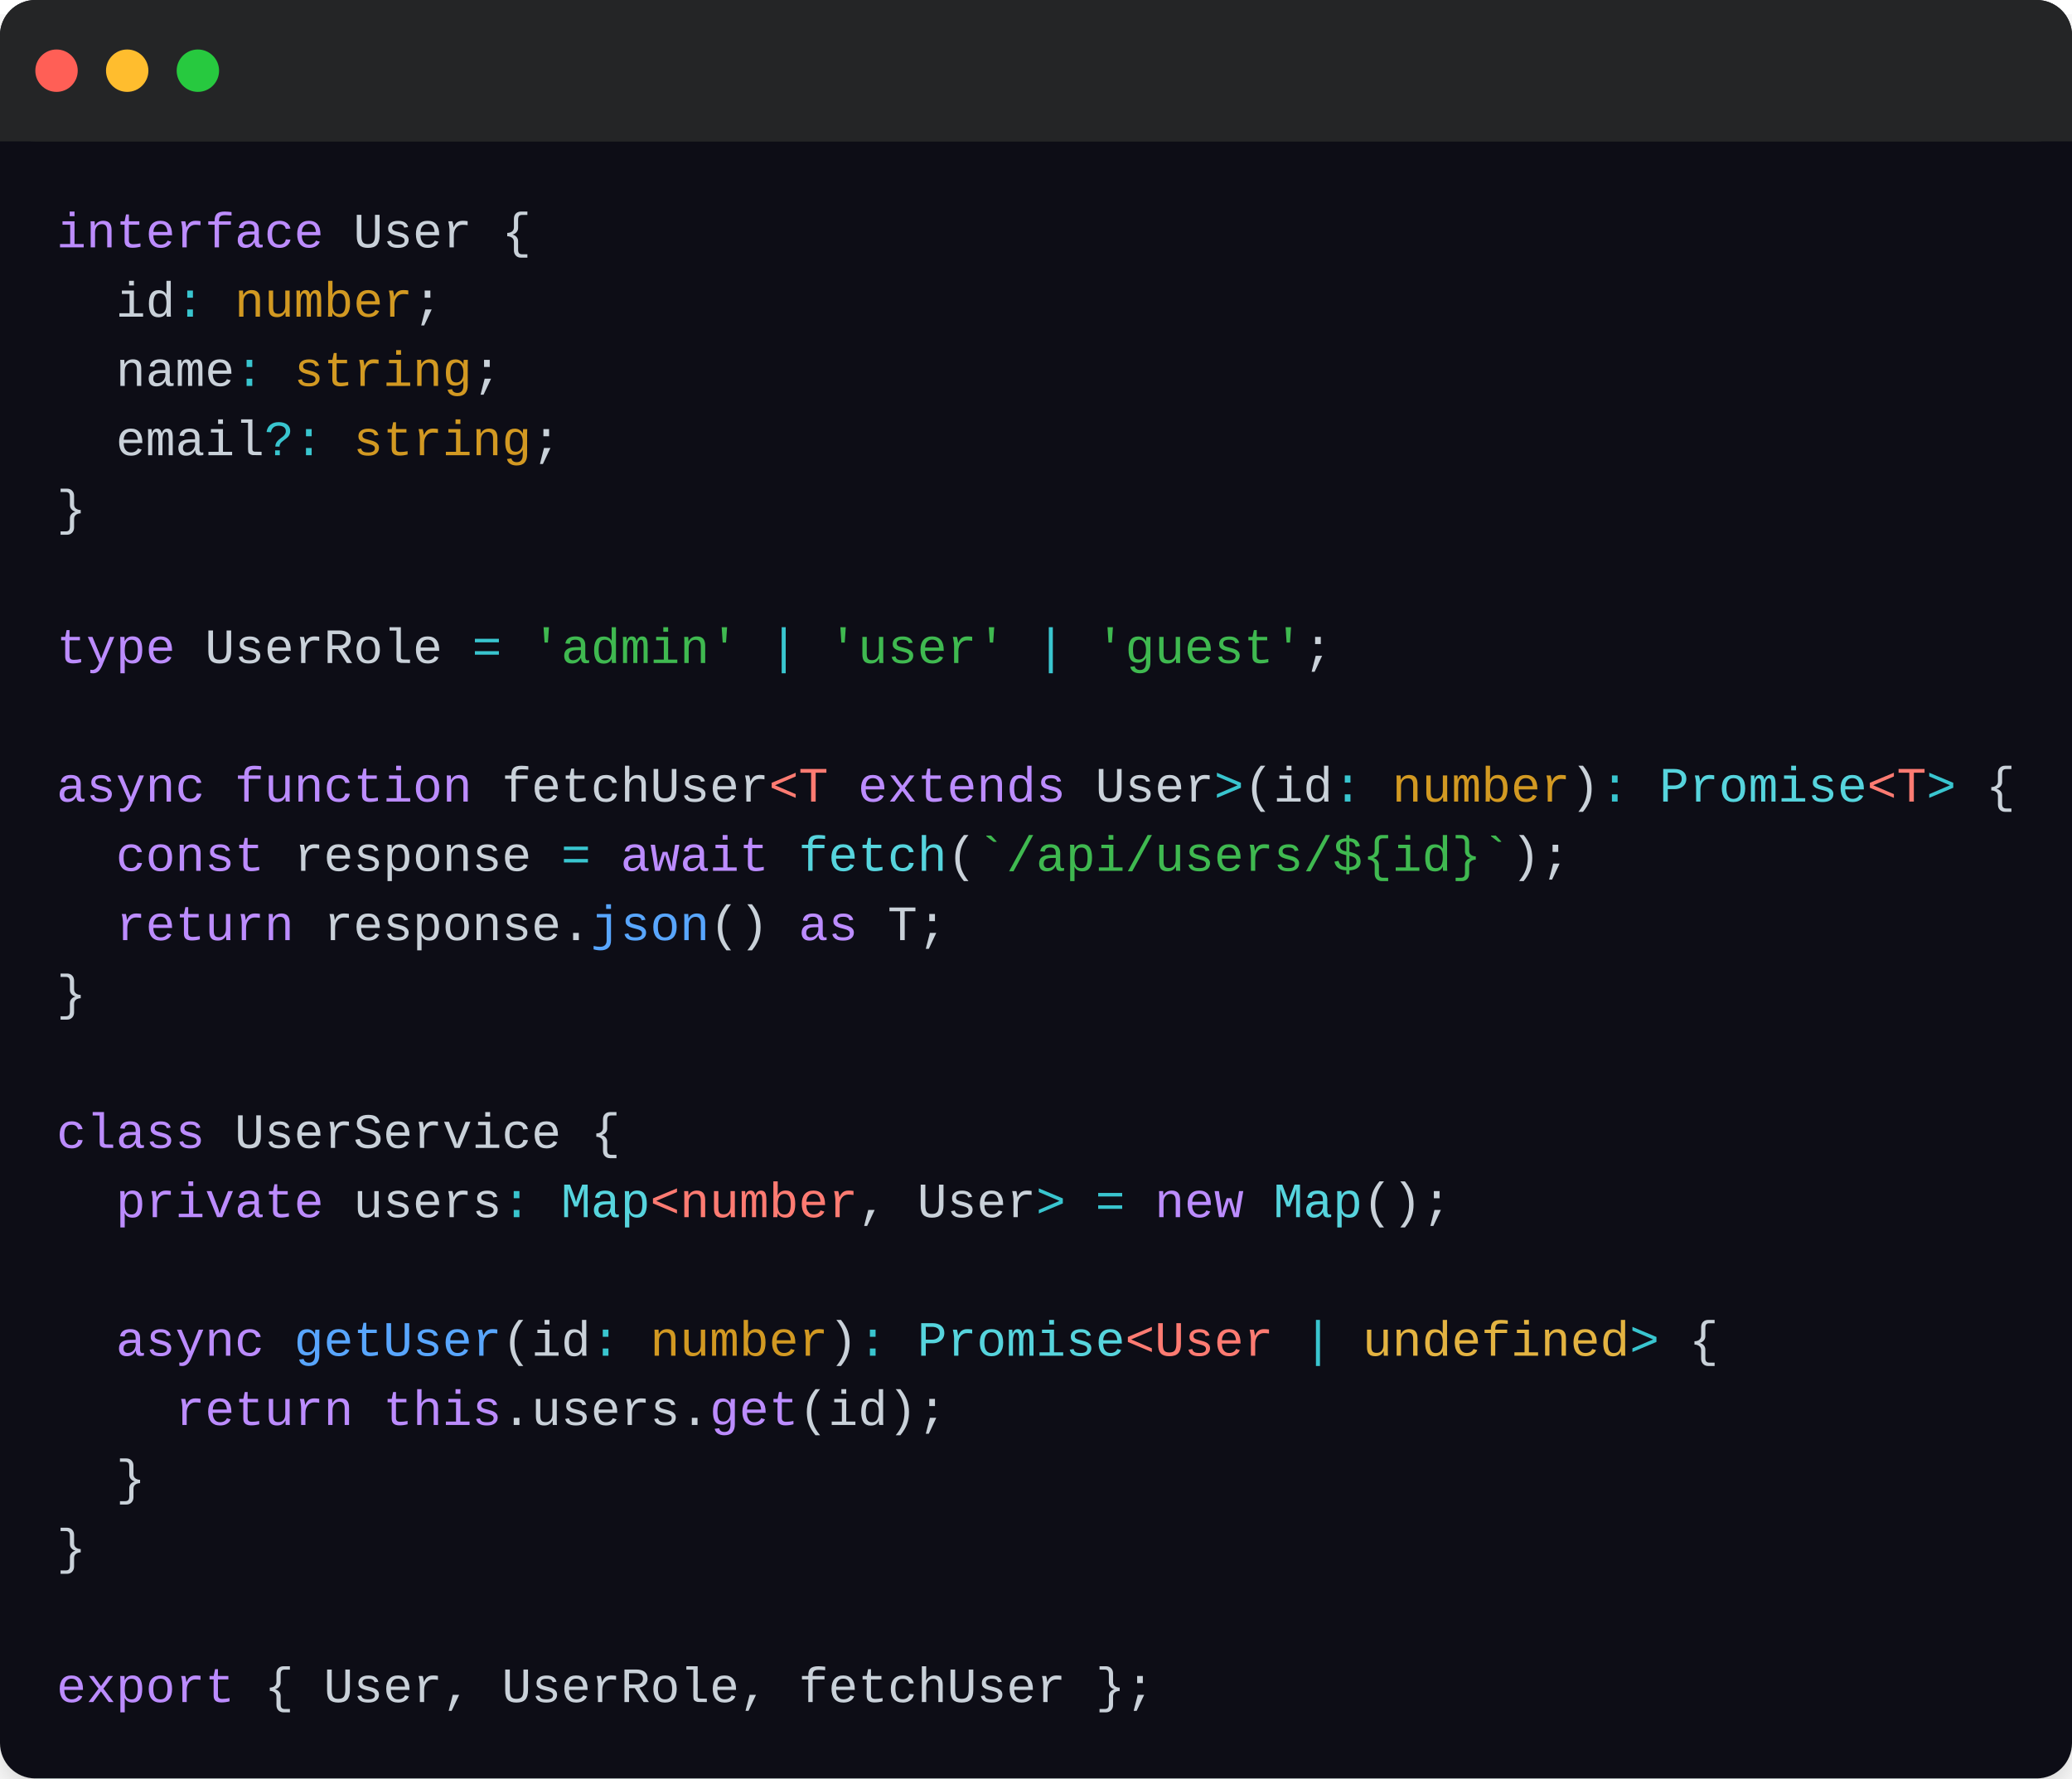
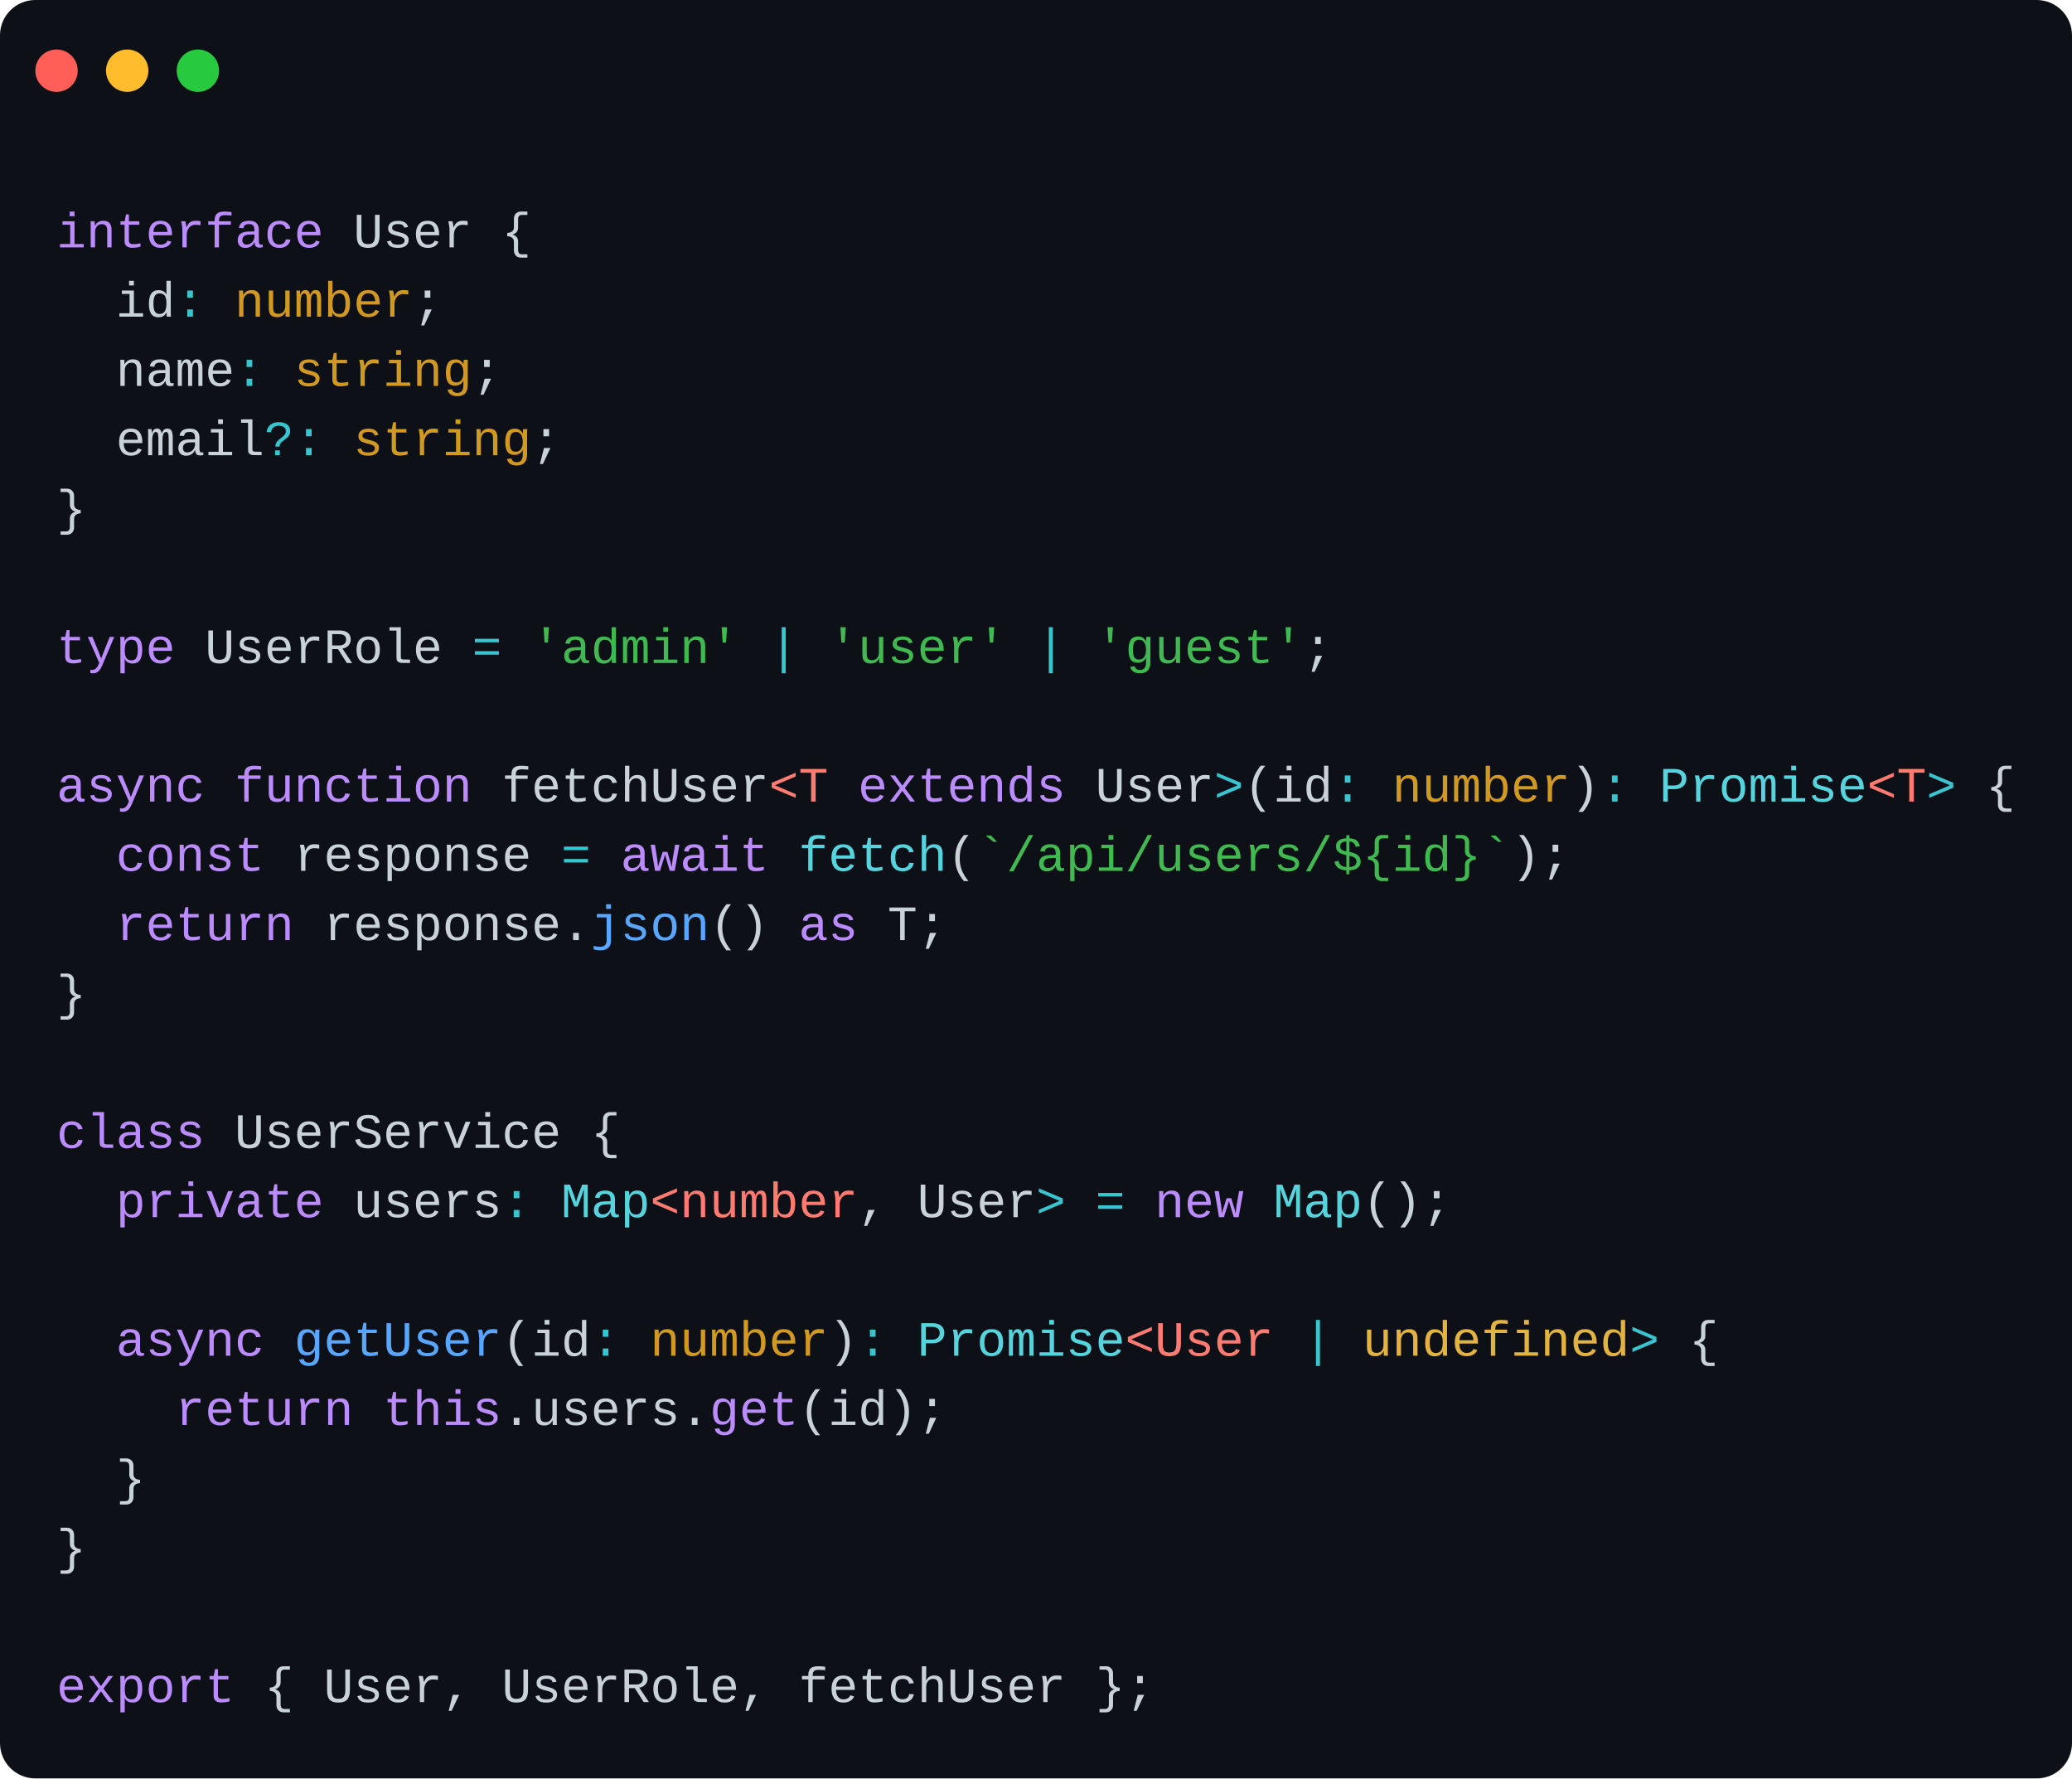
<svg xmlns="http://www.w3.org/2000/svg" viewBox="0 0 586.4 503.2" width="586.4" height="503.2">
-   <defs>
-     <filter id="shadow" x="-10%" y="-10%" width="120%" height="120%">
-       <feDropShadow dx="0" dy="4" stdDeviation="8" flood-opacity="0.3" />
-     </filter>
-   </defs>
-   <rect x="0" y="0" width="586.4" height="503.2" fill="#0d1117" rx="10" ry="10" filter="url(#shadow)" />
+   <rect x="0" y="0" width="586.4" height="503.2" fill="#0d1117" rx="10" ry="10" />
  <g class="title-bar">
-     <rect x="0" y="0" width="586.4" height="40" fill="#242526" rx="10" ry="10" />
-     <rect x="0" y="30" width="586.4" height="10" fill="#242526" />
    <circle cx="16" cy="20" r="6" fill="#ff5f56" />
    <circle cx="36" cy="20" r="6" fill="#ffbd2e" />
    <circle cx="56" cy="20" r="6" fill="#27c93f" />
  </g>
  <g class="text">
    <text y="70" font-family="'SF Mono', 'Monaco', 'Menlo', 'Ubuntu Mono', 'Consolas', 'Courier New', monospace" font-size="14" xml:space="preserve">
      <tspan x="16" fill="#bc8cff">interface</tspan>
      <tspan x="91.6" fill="#c9d1d9"> User {</tspan>
    </text>
    <text y="89.6" font-family="'SF Mono', 'Monaco', 'Menlo', 'Ubuntu Mono', 'Consolas', 'Courier New', monospace" font-size="14" xml:space="preserve">
      <tspan x="16" fill="#c9d1d9">  id</tspan>
      <tspan x="49.6" fill="#39c5cf">:</tspan>
      <tspan x="58" fill="#c9d1d9"> </tspan>
      <tspan x="66.4" fill="#d29922">number</tspan>
      <tspan x="116.8" fill="#c9d1d9">;</tspan>
    </text>
    <text y="109.2" font-family="'SF Mono', 'Monaco', 'Menlo', 'Ubuntu Mono', 'Consolas', 'Courier New', monospace" font-size="14" xml:space="preserve">
      <tspan x="16" fill="#c9d1d9">  name</tspan>
      <tspan x="66.4" fill="#39c5cf">:</tspan>
      <tspan x="74.8" fill="#c9d1d9"> </tspan>
      <tspan x="83.2" fill="#d29922">string</tspan>
      <tspan x="133.6" fill="#c9d1d9">;</tspan>
    </text>
    <text y="128.8" font-family="'SF Mono', 'Monaco', 'Menlo', 'Ubuntu Mono', 'Consolas', 'Courier New', monospace" font-size="14" xml:space="preserve">
      <tspan x="16" fill="#c9d1d9">  email</tspan>
      <tspan x="74.8" fill="#39c5cf">?:</tspan>
      <tspan x="91.6" fill="#c9d1d9"> </tspan>
      <tspan x="100" fill="#d29922">string</tspan>
      <tspan x="150.4" fill="#c9d1d9">;</tspan>
    </text>
    <text y="148.4" font-family="'SF Mono', 'Monaco', 'Menlo', 'Ubuntu Mono', 'Consolas', 'Courier New', monospace" font-size="14" xml:space="preserve">
      <tspan x="16" fill="#c9d1d9">}</tspan>
    </text>
    <text y="187.6" font-family="'SF Mono', 'Monaco', 'Menlo', 'Ubuntu Mono', 'Consolas', 'Courier New', monospace" font-size="14" xml:space="preserve">
      <tspan x="16" fill="#bc8cff">type</tspan>
      <tspan x="49.6" fill="#c9d1d9"> UserRole </tspan>
      <tspan x="133.6" fill="#39c5cf">=</tspan>
      <tspan x="142" fill="#c9d1d9"> </tspan>
      <tspan x="150.4" fill="#3fb950">'admin'</tspan>
      <tspan x="209.2" fill="#c9d1d9"> </tspan>
      <tspan x="217.6" fill="#39c5cf">|</tspan>
      <tspan x="226" fill="#c9d1d9"> </tspan>
      <tspan x="234.4" fill="#3fb950">'user'</tspan>
      <tspan x="284.8" fill="#c9d1d9"> </tspan>
      <tspan x="293.2" fill="#39c5cf">|</tspan>
      <tspan x="301.6" fill="#c9d1d9"> </tspan>
      <tspan x="310" fill="#3fb950">'guest'</tspan>
      <tspan x="368.8" fill="#c9d1d9">;</tspan>
    </text>
    <text y="226.8" font-family="'SF Mono', 'Monaco', 'Menlo', 'Ubuntu Mono', 'Consolas', 'Courier New', monospace" font-size="14" xml:space="preserve">
      <tspan x="16" fill="#bc8cff">async</tspan>
      <tspan x="58" fill="#c9d1d9"> </tspan>
      <tspan x="66.4" fill="#bc8cff">function</tspan>
      <tspan x="133.6" fill="#c9d1d9"> fetchUser</tspan>
      <tspan x="217.6" fill="#ff7b72">&lt;T</tspan>
      <tspan x="234.4" fill="#c9d1d9"> </tspan>
      <tspan x="242.8" fill="#bc8cff">extends</tspan>
      <tspan x="301.6" fill="#c9d1d9"> User</tspan>
      <tspan x="343.6" fill="#39c5cf">&gt;</tspan>
      <tspan x="352" fill="#c9d1d9">(id</tspan>
      <tspan x="377.2" fill="#39c5cf">:</tspan>
      <tspan x="385.6" fill="#c9d1d9"> </tspan>
      <tspan x="394" fill="#d29922">number</tspan>
      <tspan x="444.4" fill="#c9d1d9">)</tspan>
      <tspan x="452.8" fill="#39c5cf">:</tspan>
      <tspan x="461.2" fill="#c9d1d9"> </tspan>
      <tspan x="469.6" fill="#56d4dd">Promise</tspan>
      <tspan x="528.4" fill="#ff7b72">&lt;T</tspan>
      <tspan x="545.2" fill="#39c5cf">&gt;</tspan>
      <tspan x="553.6" fill="#c9d1d9"> {</tspan>
    </text>
    <text y="246.4" font-family="'SF Mono', 'Monaco', 'Menlo', 'Ubuntu Mono', 'Consolas', 'Courier New', monospace" font-size="14" xml:space="preserve">
      <tspan x="16" fill="#c9d1d9">  </tspan>
      <tspan x="32.8" fill="#bc8cff">const</tspan>
      <tspan x="74.8" fill="#c9d1d9"> response </tspan>
      <tspan x="158.8" fill="#39c5cf">=</tspan>
      <tspan x="167.2" fill="#c9d1d9"> </tspan>
      <tspan x="175.6" fill="#bc8cff">await</tspan>
      <tspan x="217.6" fill="#c9d1d9"> </tspan>
      <tspan x="226" fill="#56d4dd">fetch</tspan>
      <tspan x="268" fill="#c9d1d9">(</tspan>
      <tspan x="276.4" fill="#3fb950">`/api/users/${id}`</tspan>
      <tspan x="427.6" fill="#c9d1d9">);</tspan>
    </text>
    <text y="266" font-family="'SF Mono', 'Monaco', 'Menlo', 'Ubuntu Mono', 'Consolas', 'Courier New', monospace" font-size="14" xml:space="preserve">
      <tspan x="16" fill="#c9d1d9">  </tspan>
      <tspan x="32.8" fill="#bc8cff">return</tspan>
      <tspan x="83.2" fill="#c9d1d9"> response.</tspan>
      <tspan x="167.2" fill="#58a6ff">json</tspan>
      <tspan x="200.8" fill="#c9d1d9">() </tspan>
      <tspan x="226" fill="#bc8cff">as</tspan>
      <tspan x="242.8" fill="#c9d1d9"> T;</tspan>
    </text>
    <text y="285.6" font-family="'SF Mono', 'Monaco', 'Menlo', 'Ubuntu Mono', 'Consolas', 'Courier New', monospace" font-size="14" xml:space="preserve">
      <tspan x="16" fill="#c9d1d9">}</tspan>
    </text>
    <text y="324.8" font-family="'SF Mono', 'Monaco', 'Menlo', 'Ubuntu Mono', 'Consolas', 'Courier New', monospace" font-size="14" xml:space="preserve">
      <tspan x="16" fill="#bc8cff">class</tspan>
      <tspan x="58" fill="#c9d1d9"> UserService {</tspan>
    </text>
    <text y="344.4" font-family="'SF Mono', 'Monaco', 'Menlo', 'Ubuntu Mono', 'Consolas', 'Courier New', monospace" font-size="14" xml:space="preserve">
      <tspan x="16" fill="#c9d1d9">  </tspan>
      <tspan x="32.8" fill="#bc8cff">private</tspan>
      <tspan x="91.6" fill="#c9d1d9"> users</tspan>
      <tspan x="142" fill="#39c5cf">:</tspan>
      <tspan x="150.4" fill="#c9d1d9"> </tspan>
      <tspan x="158.8" fill="#56d4dd">Map</tspan>
      <tspan x="184" fill="#ff7b72">&lt;number</tspan>
      <tspan x="242.8" fill="#c9d1d9">, User</tspan>
      <tspan x="293.2" fill="#39c5cf">&gt;</tspan>
      <tspan x="301.6" fill="#c9d1d9"> </tspan>
      <tspan x="310" fill="#39c5cf">=</tspan>
      <tspan x="318.4" fill="#c9d1d9"> </tspan>
      <tspan x="326.8" fill="#bc8cff">new</tspan>
      <tspan x="352" fill="#c9d1d9"> </tspan>
      <tspan x="360.4" fill="#56d4dd">Map</tspan>
      <tspan x="385.6" fill="#c9d1d9">();</tspan>
    </text>
    <text y="383.6" font-family="'SF Mono', 'Monaco', 'Menlo', 'Ubuntu Mono', 'Consolas', 'Courier New', monospace" font-size="14" xml:space="preserve">
      <tspan x="16" fill="#c9d1d9">  </tspan>
      <tspan x="32.8" fill="#bc8cff">async</tspan>
      <tspan x="74.8" fill="#c9d1d9"> </tspan>
      <tspan x="83.2" fill="#58a6ff">getUser</tspan>
      <tspan x="142" fill="#c9d1d9">(id</tspan>
      <tspan x="167.2" fill="#39c5cf">:</tspan>
      <tspan x="175.6" fill="#c9d1d9"> </tspan>
      <tspan x="184" fill="#d29922">number</tspan>
      <tspan x="234.4" fill="#c9d1d9">)</tspan>
      <tspan x="242.8" fill="#39c5cf">:</tspan>
      <tspan x="251.2" fill="#c9d1d9"> </tspan>
      <tspan x="259.6" fill="#56d4dd">Promise</tspan>
      <tspan x="318.4" fill="#ff7b72">&lt;User</tspan>
      <tspan x="360.4" fill="#c9d1d9"> </tspan>
      <tspan x="368.8" fill="#39c5cf">|</tspan>
      <tspan x="377.2" fill="#c9d1d9"> </tspan>
      <tspan x="385.6" fill="#e3b341">undefined</tspan>
      <tspan x="461.2" fill="#39c5cf">&gt;</tspan>
      <tspan x="469.6" fill="#c9d1d9"> {</tspan>
    </text>
    <text y="403.2" font-family="'SF Mono', 'Monaco', 'Menlo', 'Ubuntu Mono', 'Consolas', 'Courier New', monospace" font-size="14" xml:space="preserve">
      <tspan x="16" fill="#c9d1d9">    </tspan>
      <tspan x="49.6" fill="#bc8cff">return</tspan>
      <tspan x="100" fill="#c9d1d9"> </tspan>
      <tspan x="108.4" fill="#bc8cff">this</tspan>
      <tspan x="142" fill="#c9d1d9">.users.</tspan>
      <tspan x="200.8" fill="#bc8cff">get</tspan>
      <tspan x="226" fill="#c9d1d9">(id);</tspan>
    </text>
    <text y="422.8" font-family="'SF Mono', 'Monaco', 'Menlo', 'Ubuntu Mono', 'Consolas', 'Courier New', monospace" font-size="14" xml:space="preserve">
      <tspan x="16" fill="#c9d1d9">  }</tspan>
    </text>
    <text y="442.4" font-family="'SF Mono', 'Monaco', 'Menlo', 'Ubuntu Mono', 'Consolas', 'Courier New', monospace" font-size="14" xml:space="preserve">
      <tspan x="16" fill="#c9d1d9">}</tspan>
    </text>
    <text y="481.6" font-family="'SF Mono', 'Monaco', 'Menlo', 'Ubuntu Mono', 'Consolas', 'Courier New', monospace" font-size="14" xml:space="preserve">
      <tspan x="16" fill="#bc8cff">export</tspan>
      <tspan x="66.4" fill="#c9d1d9"> { User, UserRole, fetchUser };</tspan>
    </text>
  </g>
</svg>
